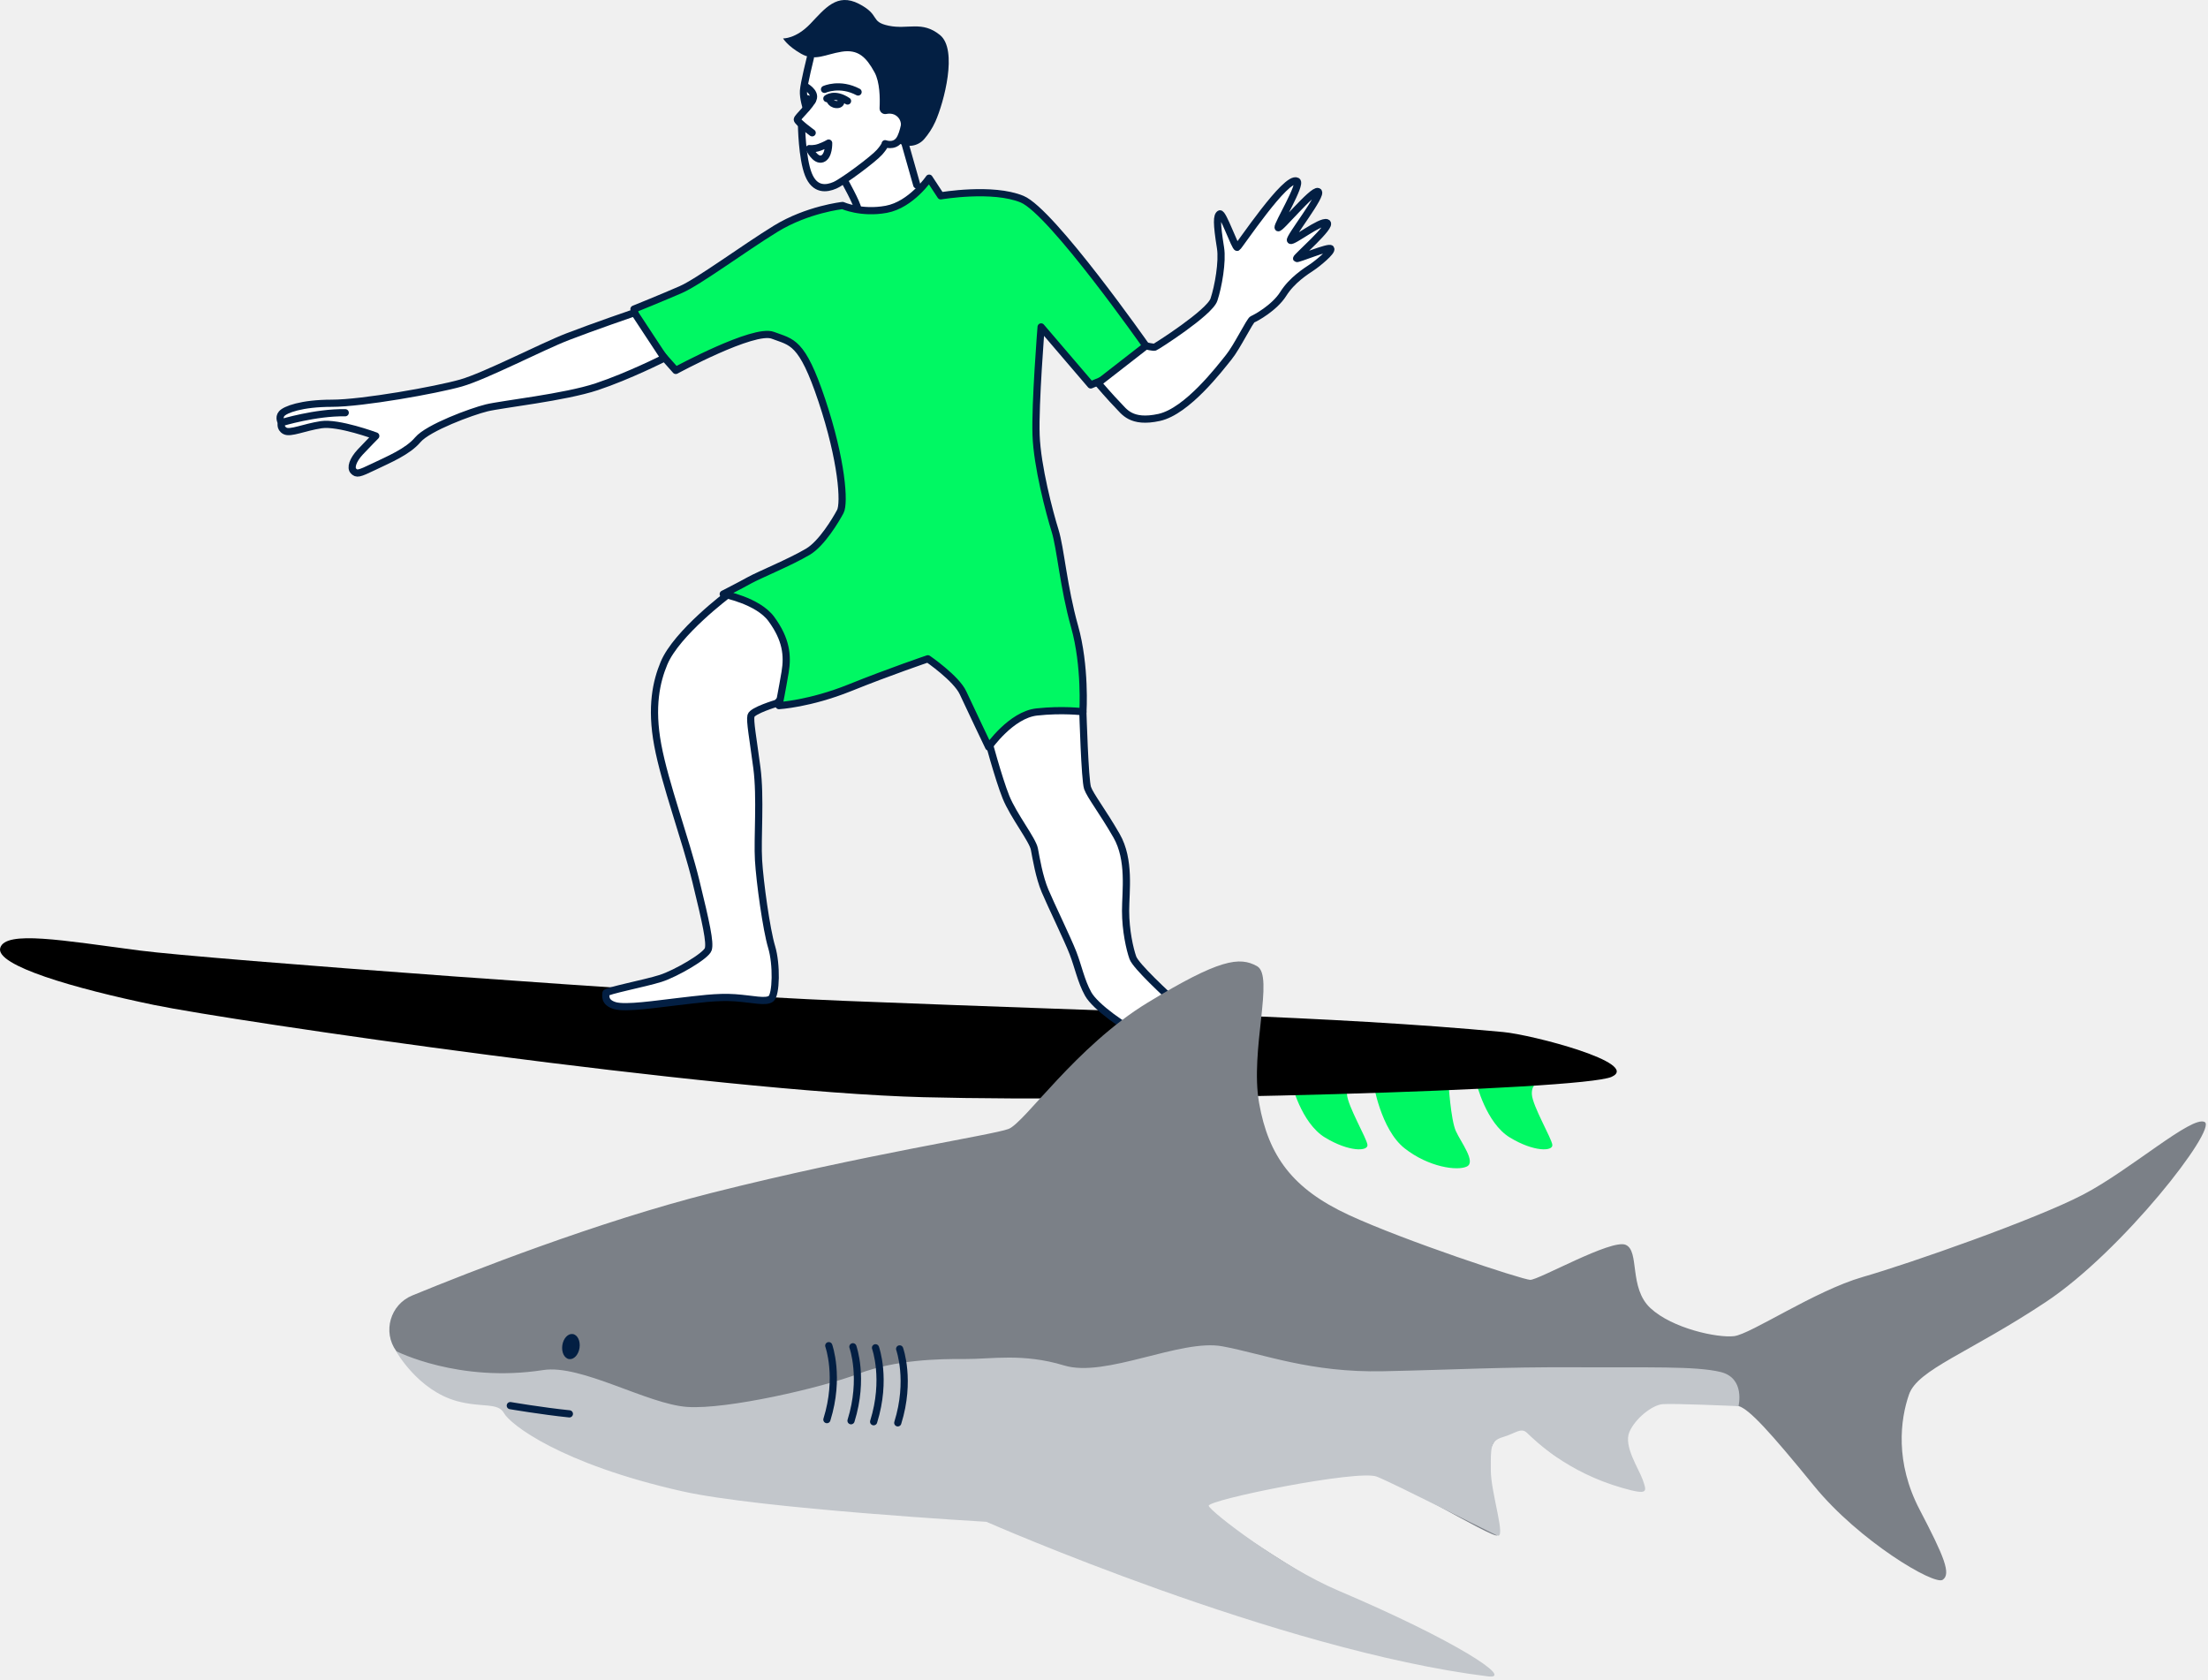
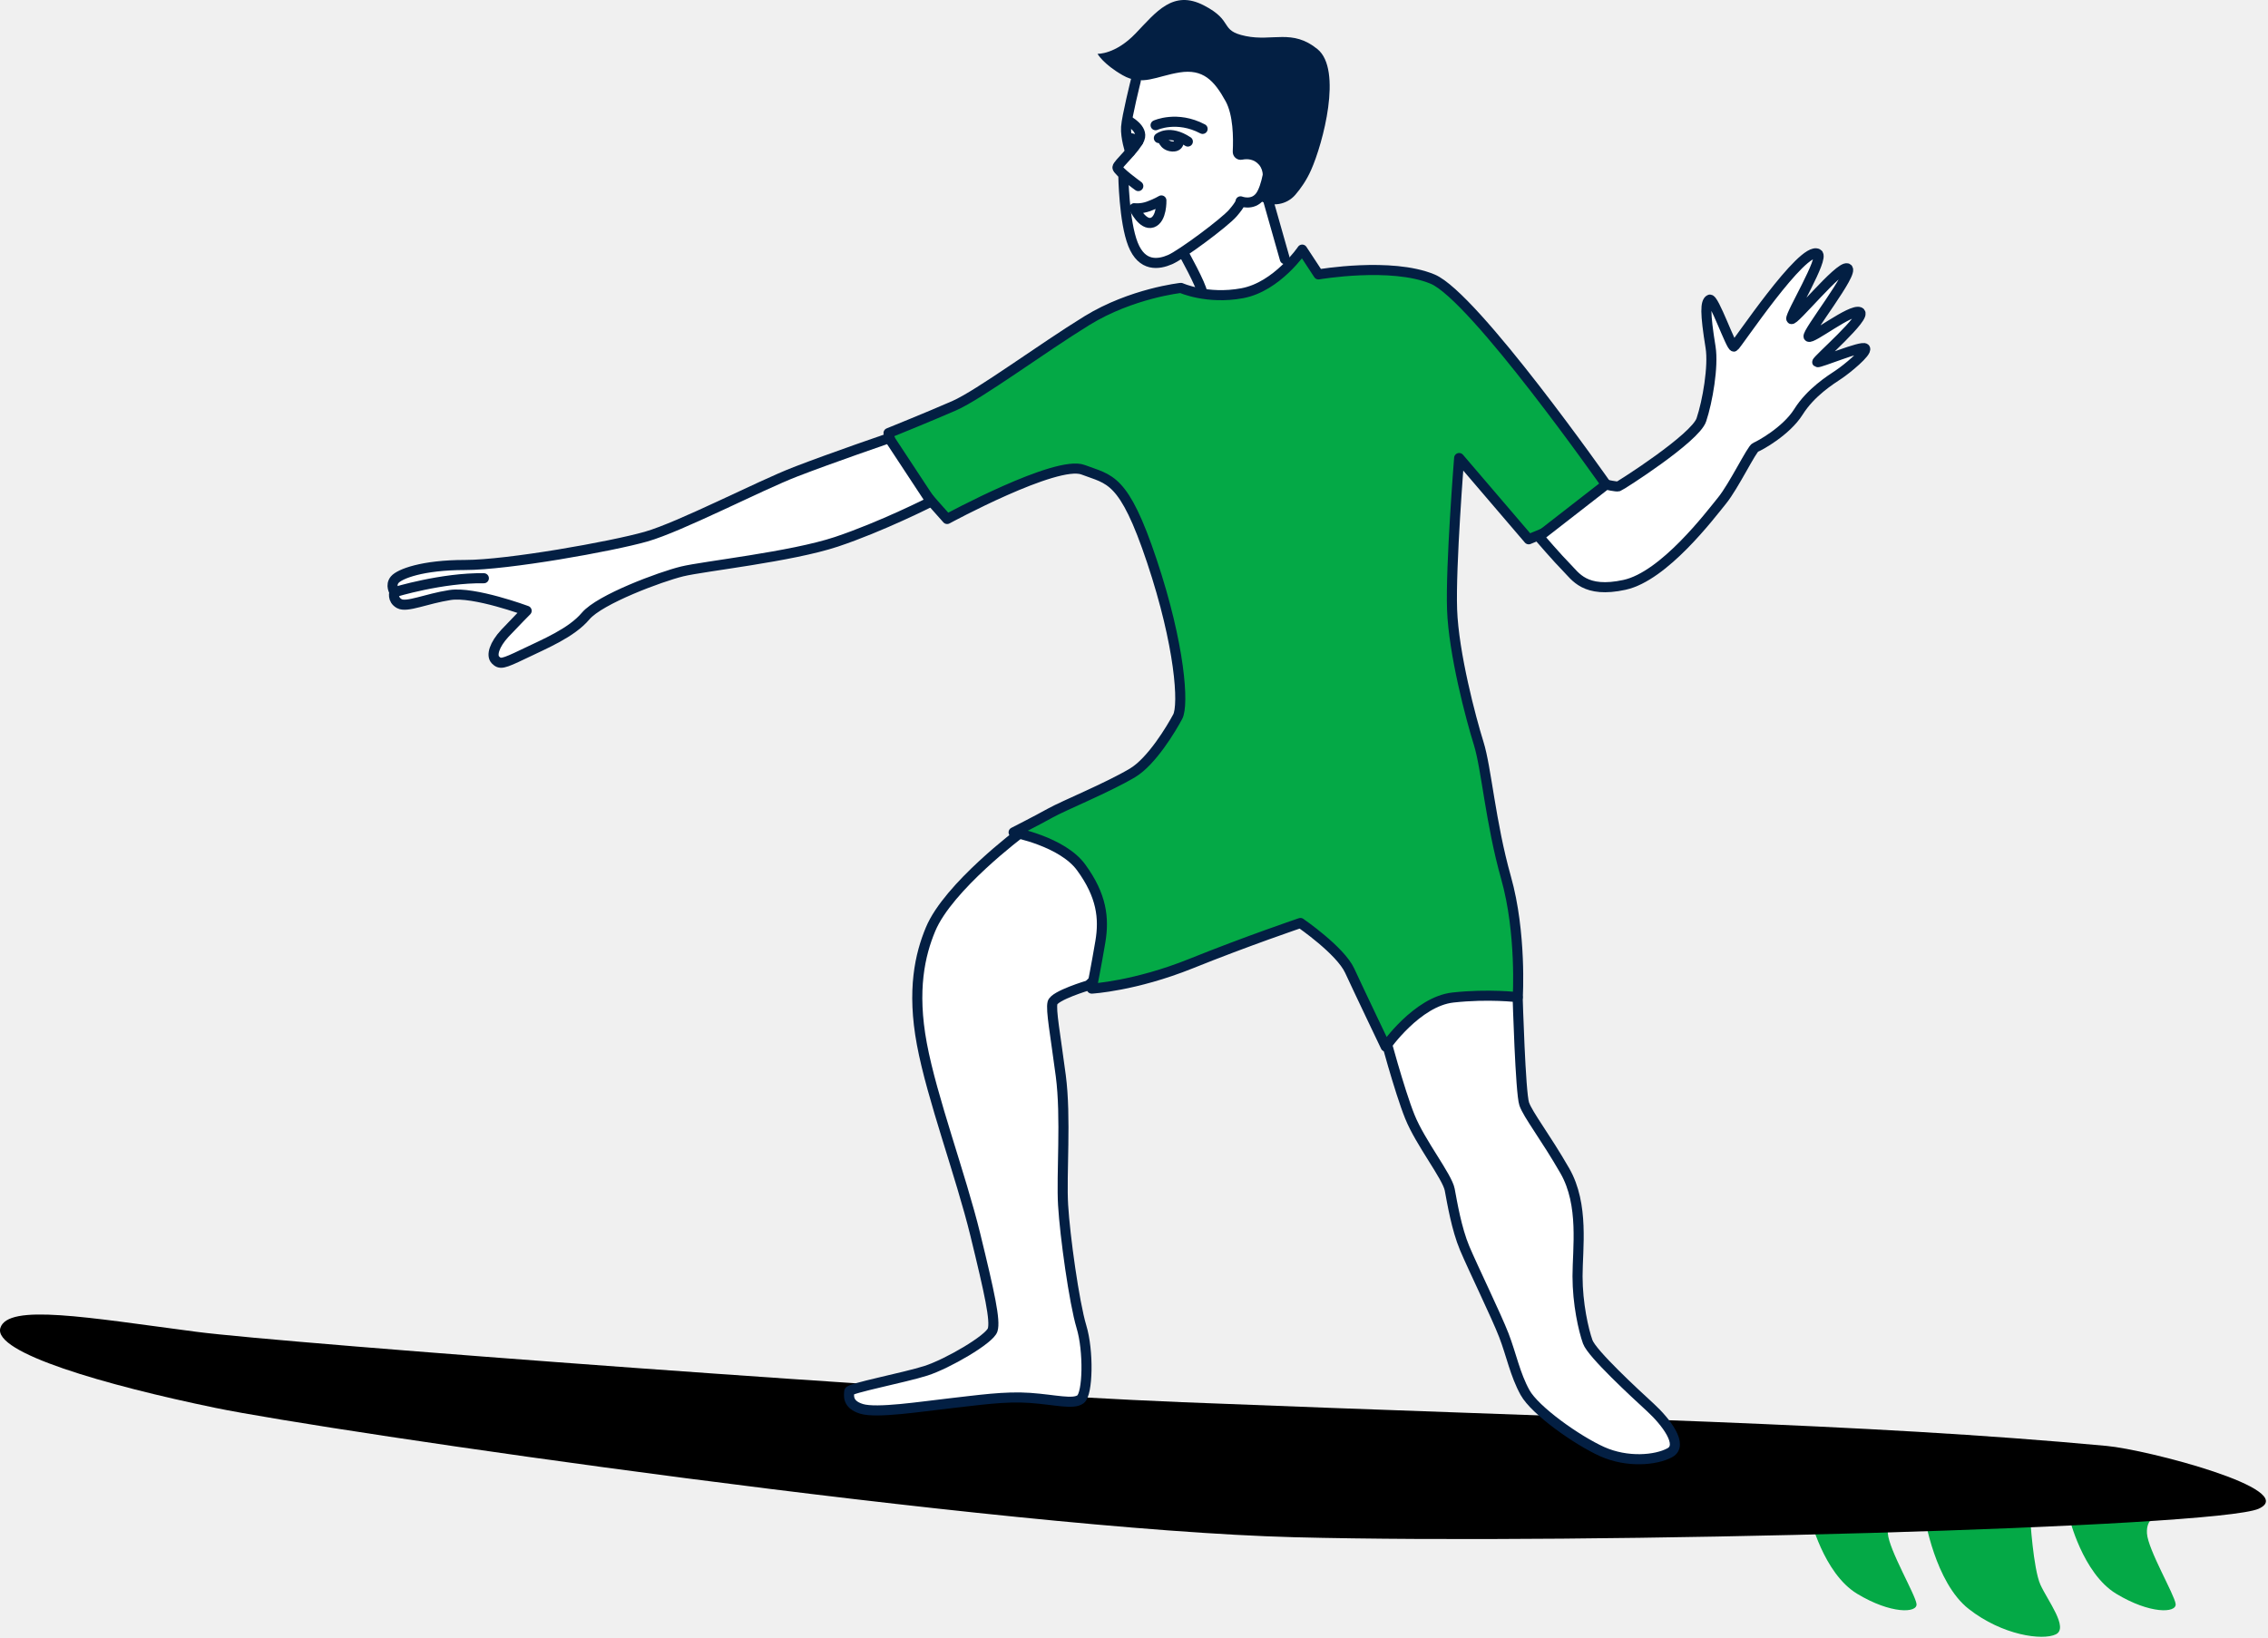
- <svg xmlns="http://www.w3.org/2000/svg" width="614" height="467" viewBox="0 0 614 467" fill="none">
+ <svg xmlns="http://www.w3.org/2000/svg" width="450" height="325" viewBox="0 0 450 325" fill="none">
  <path d="M226.043 13.529C225.723 13.419 223.793 22.419 223.583 24.129C223.373 25.839 223.903 29.379 223.903 29.379L221.543 33.129L223.153 35.379C223.153 35.379 222.833 46.199 225.513 49.839C228.193 53.479 231.513 51.659 231.513 51.659L234.943 50.369L239.123 58.619C239.123 58.619 244.583 61.399 250.153 59.369C255.723 57.339 255.403 51.979 255.403 51.979L251.763 37.629C251.763 37.629 254.873 31.309 251.013 22.959C247.153 14.609 240.413 9.249 237.943 9.249C235.463 9.239 226.043 13.529 226.043 13.529Z" fill="white" />
-   <path d="M359.123 301.059C359.123 301.059 361.763 312.239 368.473 316.299C375.183 320.359 380.463 320.159 380.263 318.329C380.063 316.499 374.773 307.559 374.573 304.309C374.373 301.059 377.013 301.259 374.373 301.059C371.723 300.859 359.123 301.059 359.123 301.059Z" fill="#00F863" />
-   <path d="M410.533 301.059C410.533 301.059 413.173 312.239 419.883 316.299C426.593 320.359 431.873 320.159 431.673 318.329C431.473 316.499 426.183 307.559 425.983 304.309C425.783 301.059 428.423 301.259 425.783 301.059C423.133 300.859 410.533 301.059 410.533 301.059Z" fill="#00F863" />
-   <path d="M381.883 301.059C381.883 301.059 383.913 314.069 390.623 319.319C397.333 324.569 405.253 325.619 407.893 324.359C410.533 323.099 406.263 317.649 404.843 314.499C403.423 311.349 402.813 301.279 402.813 301.279L381.883 301.059Z" fill="#00F863" />
+   <path d="M359.123 301.059C359.123 301.059 361.763 312.239 368.473 316.299C375.183 320.359 380.463 320.159 380.263 318.329C380.063 316.499 374.773 307.559 374.573 304.309C374.373 301.059 377.013 301.259 374.373 301.059C371.723 300.859 359.123 301.059 359.123 301.059Z" fill="#04A946" />
+   <path d="M410.533 301.059C410.533 301.059 413.173 312.239 419.883 316.299C426.593 320.359 431.873 320.159 431.673 318.329C431.473 316.499 426.183 307.559 425.983 304.309C425.783 301.059 428.423 301.259 425.783 301.059C423.133 300.859 410.533 301.059 410.533 301.059Z" fill="#04A946" />
+   <path d="M381.883 301.059C381.883 301.059 383.913 314.069 390.623 319.319C397.333 324.569 405.253 325.619 407.893 324.359C410.533 323.099 406.263 317.649 404.843 314.499C403.423 311.349 402.813 301.279 402.813 301.279L381.883 301.059Z" fill="#04A946" />
  <path d="M417.973 286.959C369.273 282.429 318.173 281.629 234.503 278.279C187.173 276.379 56.743 266.639 38.953 264.309C17.293 261.469 1.583 258.649 0.073 263.549C-1.437 268.459 20.833 274.879 42.733 279.409C64.633 283.939 198.643 303.569 256.773 305.079C314.903 306.589 439.863 303.189 448.163 299.419C456.473 295.639 426.103 287.709 417.973 286.959Z" fill="black" />
  <path d="M215.933 195.559C215.933 195.559 209.193 197.559 208.833 199.019C208.473 200.479 209.383 205.209 210.473 213.499C211.563 221.789 210.563 233.079 210.933 239.179C211.293 245.279 213.123 258.489 214.573 263.309C216.033 268.139 215.843 276.609 214.393 277.699C212.933 278.789 209.383 277.789 204.373 277.429C199.363 277.069 193.993 277.889 188.343 278.519C182.693 279.159 173.953 280.519 170.953 279.609C167.953 278.699 168.493 276.789 168.493 276.149C168.493 275.509 179.423 273.419 183.703 272.049C187.983 270.679 196.373 265.799 196.953 263.939C197.533 262.079 196.383 256.779 193.513 245.029C190.643 233.279 184.913 217.949 182.913 207.209C180.903 196.469 182.553 189.419 184.633 184.429C188.153 175.969 202.543 165.229 202.543 165.229C202.543 165.229 214.833 162.689 220.003 175.609C225.173 188.529 215.933 195.559 215.933 195.559Z" fill="white" stroke="#031F43" stroke-width="2" stroke-miterlimit="10" stroke-linecap="round" stroke-linejoin="round" />
  <path d="M301.123 197.909C301.123 197.909 301.673 216.899 302.423 219.089C303.183 221.269 306.623 225.639 310.483 232.359C314.343 239.079 313.003 247.819 313.003 253.279C313.003 258.739 314.183 263.949 315.023 266.299C315.863 268.649 324.343 276.459 327.453 279.319C330.563 282.179 334.093 286.799 331.313 288.309C328.533 289.819 322.833 290.309 317.893 288.089C312.953 285.869 304.553 279.939 302.583 276.359C300.603 272.779 299.863 268.829 298.383 264.999C296.903 261.169 292.213 251.539 290.603 247.709C288.993 243.879 288.133 238.699 287.643 236.099C287.153 233.499 281.843 226.839 279.743 221.649C277.643 216.459 274.553 204.859 274.553 204.859C274.553 204.859 275.243 194.719 285.273 192.529C295.313 190.339 301.123 197.909 301.123 197.909Z" fill="white" stroke="#031F43" stroke-width="2" stroke-miterlimit="10" stroke-linecap="round" stroke-linejoin="round" />
  <path d="M246.463 31.689C245.453 31.889 244.543 31.079 244.593 30.049C244.733 27.279 244.673 22.819 243.183 20.099C240.883 15.909 238.653 13.639 234.033 14.379C229.413 15.119 226.633 17.149 222.753 14.929C218.873 12.709 217.763 10.679 217.763 10.679C217.763 10.679 221.273 10.859 225.343 6.609C229.413 2.359 232.743 -2.081 238.843 1.059C244.943 4.199 241.803 6.049 247.163 7.159C252.523 8.269 256.413 5.679 261.403 9.749C266.393 13.819 262.513 28.429 260.113 33.799C259.213 35.809 258.073 37.429 257.003 38.669C255.303 40.639 252.433 41.109 250.143 39.889L249.103 39.329C249.103 39.329 251.843 35.109 249.813 32.709C248.823 31.569 247.533 31.479 246.463 31.689Z" fill="#031F43" />
  <path d="M229.283 24.849C229.283 24.849 233.523 22.889 238.613 25.579" stroke="#031F43" stroke-width="2" stroke-miterlimit="10" stroke-linecap="round" stroke-linejoin="round" />
  <path d="M225.053 41.319C225.053 41.319 226.353 41.509 227.893 40.949C229.443 40.389 230.433 39.779 230.433 39.779C230.433 39.779 230.553 43.489 228.643 44.169C226.713 44.839 225.053 41.319 225.053 41.319Z" stroke="#031F43" stroke-width="2" stroke-miterlimit="10" stroke-linecap="round" stroke-linejoin="round" />
  <path d="M223.813 23.939C223.813 23.939 226.903 25.549 226.103 27.529C225.303 29.509 221.773 32.539 221.713 33.219C221.653 33.899 225.853 36.929 225.853 36.929" stroke="#031F43" stroke-width="2" stroke-miterlimit="10" stroke-linecap="round" stroke-linejoin="round" />
  <path d="M229.933 27.399C229.933 27.399 232.023 25.659 235.683 28.089" stroke="#031F43" stroke-width="2" stroke-miterlimit="10" stroke-linecap="round" stroke-linejoin="round" />
  <path d="M230.613 27.279C230.613 27.279 230.803 28.949 232.593 29.069C234.383 29.189 233.833 27.279 233.833 27.279" stroke="#031F43" stroke-width="2" stroke-miterlimit="10" stroke-linecap="round" stroke-linejoin="round" />
  <path d="M225.843 28.049C225.843 28.049 224.863 27.339 223.933 27.399" stroke="#031F43" stroke-width="2" stroke-miterlimit="10" stroke-linecap="round" stroke-linejoin="round" />
  <path d="M225.353 16.019C225.353 16.019 223.563 23.189 223.433 25.229C223.303 27.269 224.233 30.109 224.233 30.109" stroke="#031F43" stroke-width="2" stroke-miterlimit="10" stroke-linecap="round" stroke-linejoin="round" />
  <path d="M222.883 34.759C222.883 34.759 223.003 43.969 224.803 48.489C226.593 52.999 229.873 52.509 232.163 51.519C234.453 50.529 242.923 44.219 244.593 42.309C246.263 40.389 246.143 39.959 246.143 39.959C246.143 39.959 248.493 40.889 249.973 39.029C251.453 37.169 251.953 32.169 251.953 32.169" stroke="#031F43" stroke-width="2" stroke-miterlimit="10" stroke-linecap="round" stroke-linejoin="round" />
  <path d="M251.273 38.529L254.933 51.419" stroke="#031F43" stroke-width="2" stroke-miterlimit="10" stroke-linecap="round" stroke-linejoin="round" />
  <path d="M234.743 50.079C234.743 50.079 238.413 56.629 238.543 58.139" stroke="#031F43" stroke-width="2" stroke-miterlimit="10" stroke-linecap="round" stroke-linejoin="round" />
-   <path d="M258.373 49.539C258.373 49.539 253.403 56.919 246.453 58.199C239.503 59.479 234.313 57.139 234.313 57.139C234.313 57.139 224.523 58.189 215.683 63.619C206.843 69.049 194.283 78.349 189.323 80.519C184.363 82.689 176.293 85.949 176.293 85.949C176.293 85.949 176.913 89.979 180.173 94.009C183.433 98.039 187.923 102.999 187.923 102.999C187.923 102.999 209.633 91.209 214.903 93.229C220.173 95.249 222.963 94.629 228.553 111.369C234.143 128.109 234.913 139.909 233.673 142.229C232.433 144.559 228.523 151.119 224.683 153.399C219.633 156.389 211.183 159.809 208.393 161.359C205.603 162.909 201.113 165.189 201.113 165.189C201.113 165.189 210.763 167.009 214.503 172.129C218.623 177.759 219.103 182.249 218.323 186.899C217.543 191.549 216.613 196.199 216.613 196.199C216.613 196.199 225.143 195.729 236.313 191.239C247.483 186.739 258.023 183.179 258.023 183.179C258.023 183.179 265.933 188.609 267.793 192.639C269.653 196.669 274.933 207.709 274.933 207.709C274.933 207.709 281.163 198.749 288.293 197.969C295.423 197.189 301.143 197.909 301.143 197.909C301.143 197.909 301.923 185.189 298.813 174.179C295.713 163.169 294.933 152.469 293.383 147.509C291.833 142.549 288.423 129.679 288.113 120.989C287.803 112.309 289.513 90.899 289.513 90.899L303.313 107.029C303.313 107.029 309.823 104.389 313.553 102.689C317.273 100.979 318.673 96.179 318.673 96.179C318.673 96.179 292.463 58.809 284.243 55.389C276.023 51.969 261.603 54.459 261.603 54.459L258.373 49.539Z" fill="#00F863" stroke="#031F43" stroke-width="2" stroke-miterlimit="10" stroke-linecap="round" stroke-linejoin="round" />
+   <path d="M258.373 49.539C258.373 49.539 253.403 56.919 246.453 58.199C239.503 59.479 234.313 57.139 234.313 57.139C234.313 57.139 224.523 58.189 215.683 63.619C206.843 69.049 194.283 78.349 189.323 80.519C184.363 82.689 176.293 85.949 176.293 85.949C176.293 85.949 176.913 89.979 180.173 94.009C183.433 98.039 187.923 102.999 187.923 102.999C187.923 102.999 209.633 91.209 214.903 93.229C220.173 95.249 222.963 94.629 228.553 111.369C234.143 128.109 234.913 139.909 233.673 142.229C232.433 144.559 228.523 151.119 224.683 153.399C219.633 156.389 211.183 159.809 208.393 161.359C205.603 162.909 201.113 165.189 201.113 165.189C201.113 165.189 210.763 167.009 214.503 172.129C218.623 177.759 219.103 182.249 218.323 186.899C217.543 191.549 216.613 196.199 216.613 196.199C216.613 196.199 225.143 195.729 236.313 191.239C247.483 186.739 258.023 183.179 258.023 183.179C258.023 183.179 265.933 188.609 267.793 192.639C269.653 196.669 274.933 207.709 274.933 207.709C274.933 207.709 281.163 198.749 288.293 197.969C295.423 197.189 301.143 197.909 301.143 197.909C301.143 197.909 301.923 185.189 298.813 174.179C295.713 163.169 294.933 152.469 293.383 147.509C291.833 142.549 288.423 129.679 288.113 120.989C287.803 112.309 289.513 90.899 289.513 90.899L303.313 107.029C303.313 107.029 309.823 104.389 313.553 102.689C317.273 100.979 318.673 96.179 318.673 96.179C318.673 96.179 292.463 58.809 284.243 55.389C276.023 51.969 261.603 54.459 261.603 54.459L258.373 49.539Z" fill="#04A946" stroke="#031F43" stroke-width="2" stroke-miterlimit="10" stroke-linecap="round" stroke-linejoin="round" />
  <path d="M184.713 99.559C184.713 99.559 174.883 104.549 165.943 107.529C157.003 110.509 139.573 112.369 135.333 113.409C131.083 114.449 119.023 118.919 116.193 122.269C113.363 125.619 108.073 127.779 103.903 129.789C99.733 131.799 99.213 131.879 98.313 130.979C97.423 130.089 98.093 127.929 100.173 125.689C102.263 123.459 104.493 121.219 104.493 121.219C104.493 121.219 94.063 117.349 89.293 118.089C84.523 118.829 80.723 120.619 79.233 119.799C77.743 118.979 78.263 117.489 78.263 117.489C78.263 117.489 77.373 116.149 78.333 115.029C79.293 113.909 83.773 112.129 92.263 112.129C100.753 112.129 121.353 108.449 128.193 106.499C135.033 104.539 150.673 96.399 157.843 93.629C165.013 90.859 176.413 86.949 176.413 86.949L184.713 99.559Z" fill="white" stroke="#031F43" stroke-width="2" stroke-miterlimit="10" stroke-linecap="round" stroke-linejoin="round" />
  <path d="M78.273 117.519C78.273 117.519 87.733 114.619 96.003 114.759" stroke="#031F43" stroke-width="2" stroke-miterlimit="10" stroke-linecap="round" stroke-linejoin="round" />
  <path d="M305.343 106.519C305.343 106.519 309.133 110.919 310.853 112.639C312.573 114.359 314.473 117.789 322.333 116.069C330.193 114.349 339.323 102.239 341.673 99.349C344.023 96.459 347.583 89.049 348.313 88.779C349.043 88.509 354.393 85.619 356.833 81.739C359.273 77.849 363.193 75.399 364.813 74.319C366.443 73.239 370.503 69.889 370.053 69.169C369.603 68.449 360.833 72.149 360.563 71.879C360.293 71.609 370.683 62.659 368.973 61.939C367.253 61.219 359.393 67.449 358.853 66.819C358.313 66.189 368.073 53.899 366.533 53.259C364.993 52.629 355.683 64.109 355.413 63.289C355.143 62.479 362.053 51.139 360.653 50.369C357.663 48.719 344.583 68.509 344.043 68.779C343.503 69.049 340.003 58.949 339.193 59.479C338.383 60.019 338.273 61.949 339.403 68.939C340.003 72.689 338.793 79.689 337.573 83.319C336.363 86.959 321.543 96.389 321.133 96.519C320.733 96.649 318.653 96.169 318.653 96.169L305.343 106.519Z" fill="white" stroke="#031F43" stroke-width="2" stroke-miterlimit="10" stroke-linecap="round" stroke-linejoin="round" />
-   <path d="M142.663 390.989C142.663 390.989 124.783 387.089 117.113 382.129C114.013 380.129 111.793 377.889 110.193 375.679C106.323 370.309 108.523 362.719 114.653 360.209C130.523 353.689 166.133 339.699 198.003 331.659C240.563 320.919 275.963 315.619 280.453 313.909C284.953 312.189 299.173 290.939 319.133 278.789C339.093 266.639 344.693 265.929 349.563 268.649C354.433 271.369 347.533 291.989 350.133 306.709C352.733 321.429 359.413 330.569 375.033 337.809C390.643 345.049 423.203 355.759 425.503 355.869C427.803 355.969 448.113 344.419 452.073 346.129C456.033 347.849 452.873 358.079 458.953 363.729C465.033 369.389 477.593 372.069 482.223 371.519C486.863 370.959 504.703 358.909 517.933 355.089C531.173 351.279 566.113 339.039 579.303 332.149C592.493 325.259 609.513 310.089 613.073 311.979C616.633 313.869 590.303 347.819 568.913 362.019C547.523 376.219 533.283 380.759 530.853 387.749C528.423 394.749 526.923 406.589 533.813 419.769C540.703 432.959 542.603 437.649 540.223 439.269C537.843 440.889 516.903 428.409 504.523 413.239C492.153 398.079 486.483 391.859 483.453 390.949C480.423 390.039 462.783 389.239 460.223 390.659C457.663 392.079 450.493 397.519 450.753 400.409C451.003 403.299 457.053 409.729 456.013 411.409C454.973 413.089 435.783 408.569 430.453 403.139C425.133 397.709 423.473 396.099 423.473 396.099C423.473 396.099 417.463 397.359 416.823 398.679C416.183 399.999 412.123 404.799 413.343 411.779C414.563 418.749 417.123 425.779 416.303 426.899C415.483 428.019 384.253 409.299 381.193 409.159C378.123 409.019 334.943 416.649 333.363 417.539C331.783 418.429 369.623 443.369 385.763 450.599C401.903 457.829 414.223 462.039 413.163 464.359C412.103 466.679 353.353 452.599 332.003 445.129C310.643 437.659 272.283 421.019 272.283 421.019C272.283 421.019 224.823 419.689 197.493 414.909C148.473 406.369 142.663 390.989 142.663 390.989Z" fill="#7B8087" />
-   <path d="M110.083 375.599C110.083 375.599 116.123 386.599 127.123 389.599C133.943 391.459 138.483 389.879 140.153 392.929C141.823 395.979 155.743 407.019 189.763 414.669C211.303 419.509 274.313 423.149 274.313 423.149C274.313 423.149 355.793 458.979 413.743 466.119C421.403 467.059 404.773 456.129 372.163 442.279C356.363 435.569 336.683 420.379 336.123 418.719C335.573 417.059 377.743 408.539 382.853 410.579C387.963 412.619 413.583 425.709 416.293 426.929C419.003 428.149 414.553 415.139 414.563 408.739C414.573 402.519 414.353 400.649 417.923 399.589C421.503 398.529 422.953 396.819 424.633 398.419C426.983 400.649 435.733 409.329 451.153 413.729C458.393 415.799 458.013 414.869 456.793 411.429C455.703 408.349 451.433 402.089 453.093 398.199C454.753 394.319 459.473 390.719 462.243 390.439C465.013 390.159 483.433 390.989 483.433 390.989C483.433 390.989 485.413 383.149 478.423 381.479C471.433 379.799 458.373 380.289 438.003 380.179C417.633 380.069 405.093 380.849 384.703 381.279C364.313 381.709 351.503 376.499 339.923 374.349C328.343 372.189 307.463 383.189 295.933 379.679C284.413 376.169 275.633 377.939 268.303 377.879C260.973 377.819 249.003 378.089 238.773 381.969C228.543 385.849 202.183 391.979 191.073 391.199C179.973 390.419 161.643 379.309 151.063 380.949C127.583 384.599 110.193 375.699 110.193 375.699" fill="#C2C6CB" />
-   <path d="M141.903 390.839C141.903 390.839 150.653 392.339 158.333 393.129" stroke="#031F43" stroke-width="2" stroke-miterlimit="10" stroke-linecap="round" stroke-linejoin="round" />
-   <path d="M161.159 374.764C161.436 372.84 160.589 371.125 159.266 370.934C157.943 370.744 156.645 372.149 156.368 374.073C156.091 375.997 156.938 377.712 158.261 377.903C159.584 378.093 160.881 376.688 161.159 374.764Z" fill="#031F43" />
-   <path d="M230.463 374.169C230.463 374.169 233.633 382.929 229.943 394.729" stroke="#031F43" stroke-width="2" stroke-miterlimit="10" stroke-linecap="round" stroke-linejoin="round" />
-   <path d="M237.173 374.479C237.173 374.479 240.343 383.239 236.653 395.039" stroke="#031F43" stroke-width="2" stroke-miterlimit="10" stroke-linecap="round" stroke-linejoin="round" />
-   <path d="M243.463 374.759C243.463 374.759 246.633 383.519 242.943 395.319" stroke="#031F43" stroke-width="2" stroke-miterlimit="10" stroke-linecap="round" stroke-linejoin="round" />
-   <path d="M250.173 375.069C250.173 375.069 253.343 383.829 249.653 395.629" stroke="#031F43" stroke-width="2" stroke-miterlimit="10" stroke-linecap="round" stroke-linejoin="round" />
</svg>
